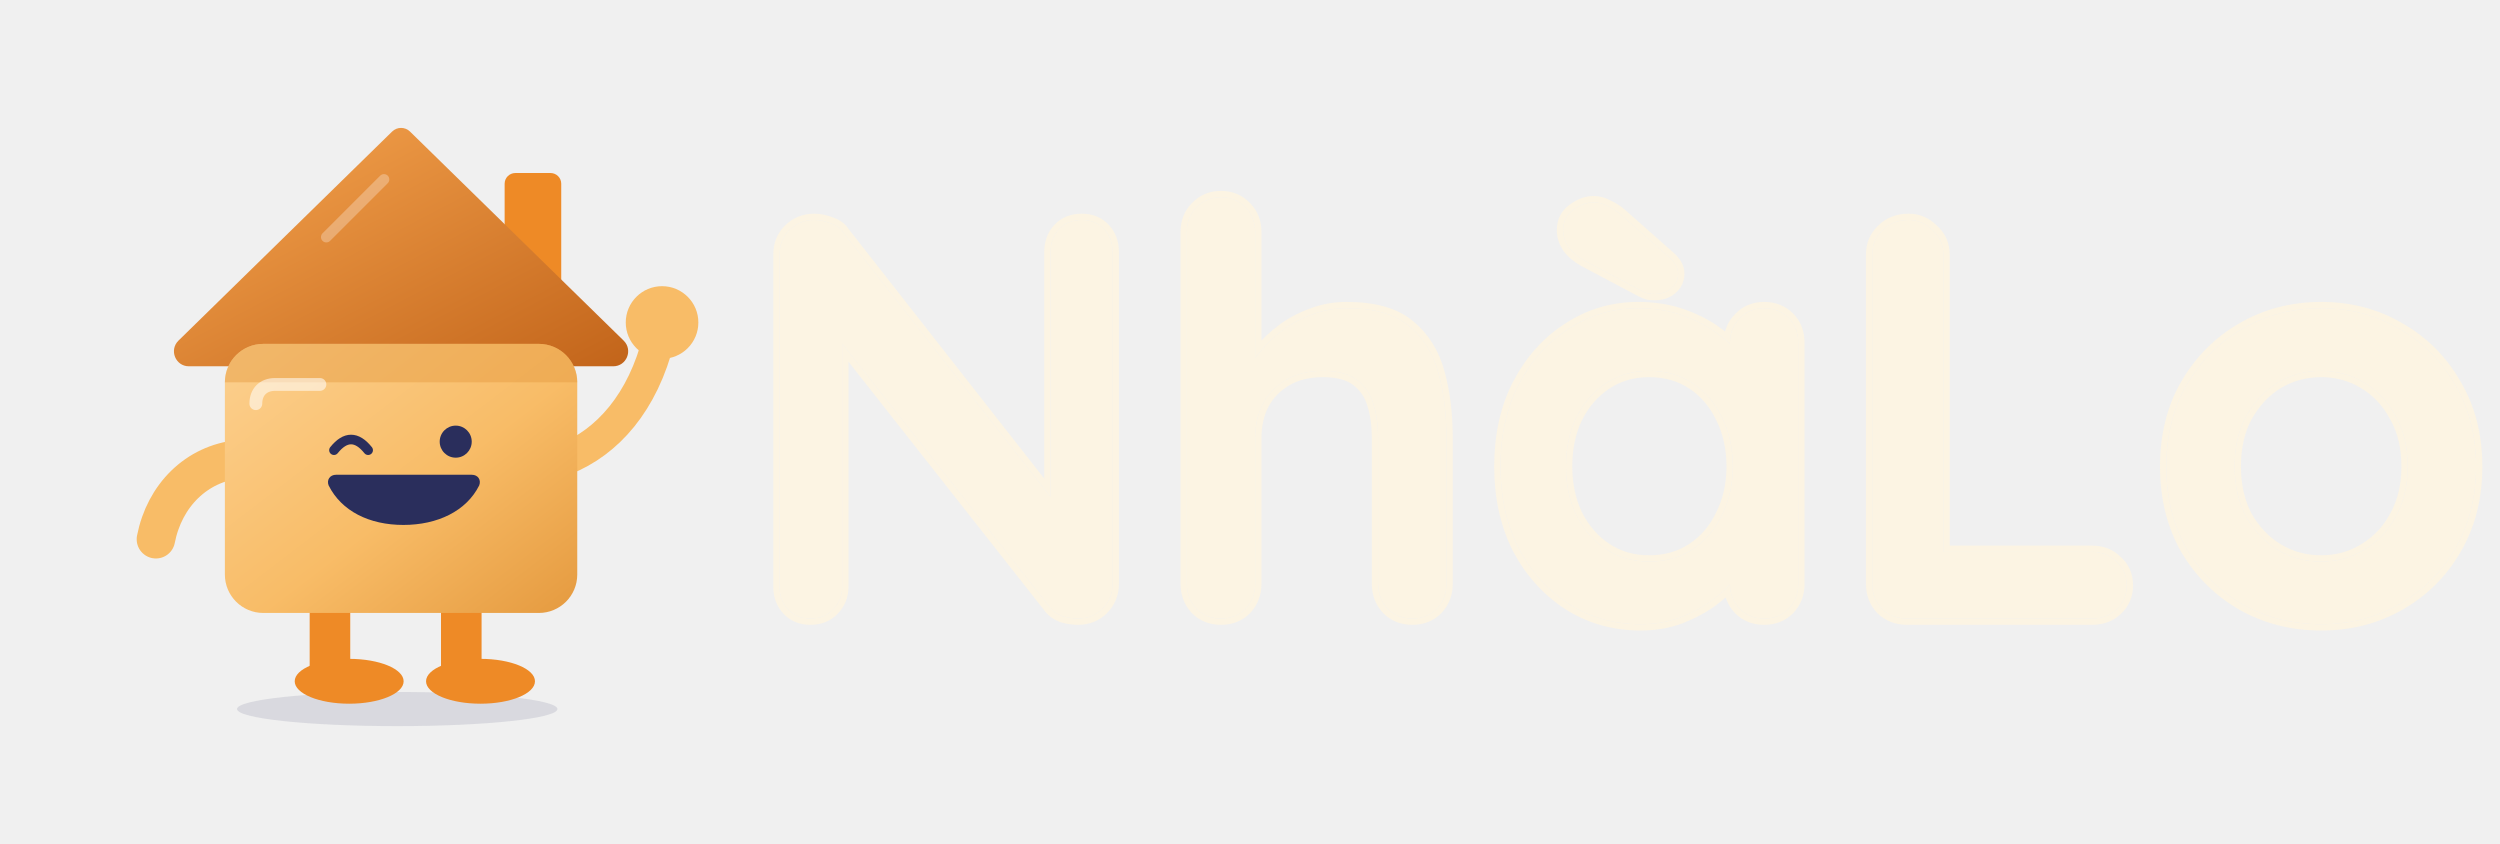
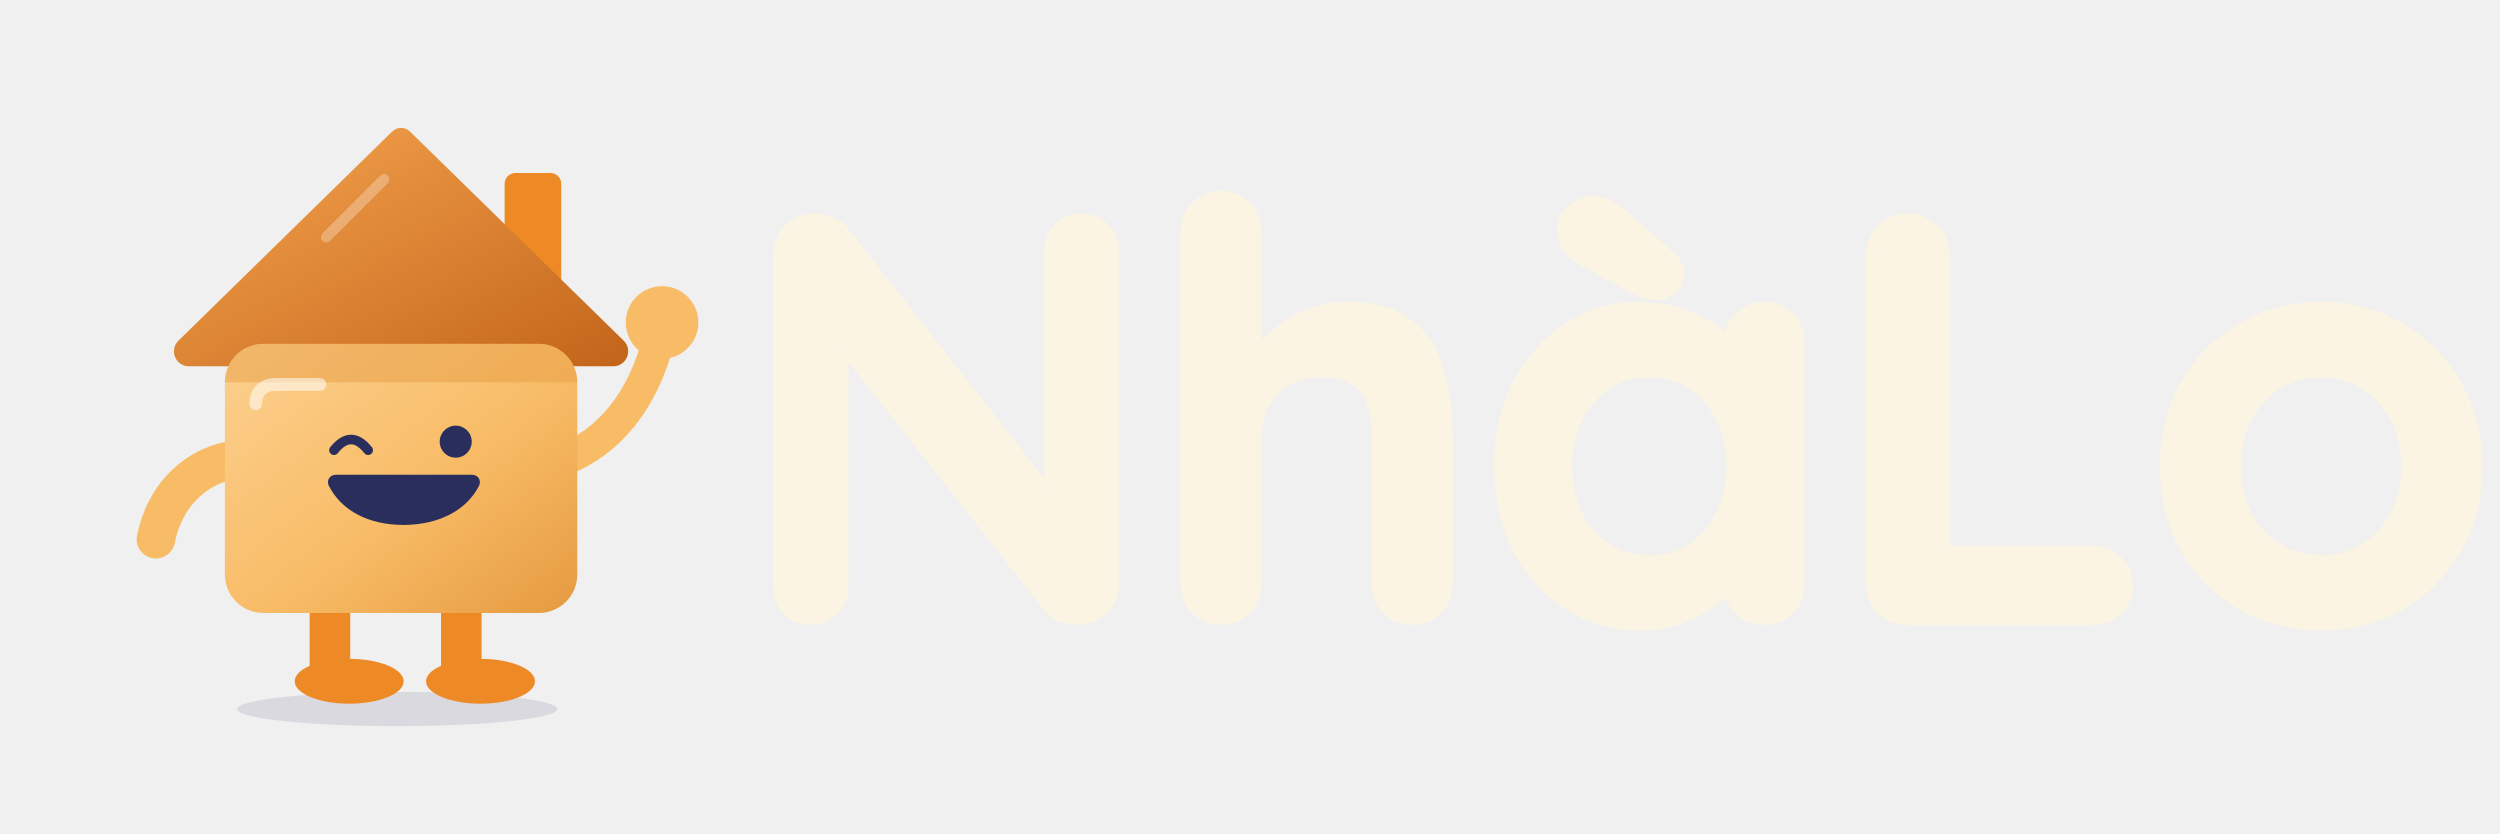
- <svg xmlns="http://www.w3.org/2000/svg" width="172" height="58" viewBox="0 0 172 58" fill="none">
-   <g id="Property 1=LOGO TEXT 2">
-     <path id="Vector" opacity="0.12" d="M27.329 49.958C33.415 49.958 38.349 49.431 38.349 48.782C38.349 48.133 33.415 47.607 27.329 47.607C21.243 47.607 16.309 48.133 16.309 48.782C16.309 49.431 21.243 49.958 27.329 49.958Z" fill="#2A2E5C" />
-     <path id="Vector_2" d="M22.701 39.452V46.137" stroke="#EE8A26" stroke-width="2.792" stroke-linecap="round" stroke-linejoin="round" />
-     <path id="Vector_3" d="M24.023 48.415C26.093 48.415 27.77 47.724 27.77 46.872C27.77 46.02 26.093 45.329 24.023 45.329C21.954 45.329 20.276 46.02 20.276 46.872C20.276 47.724 21.954 48.415 24.023 48.415Z" fill="#EE8A26" />
-     <path id="Vector_4" d="M31.737 39.452V46.137" stroke="#EE8A26" stroke-width="2.792" stroke-linecap="round" stroke-linejoin="round" />
-     <path id="Vector_5" d="M33.059 48.415C35.129 48.415 36.806 47.724 36.806 46.872C36.806 46.02 35.129 45.329 33.059 45.329C30.99 45.329 29.312 46.02 29.312 46.872C29.312 47.724 30.99 48.415 33.059 48.415Z" fill="#EE8A26" />
-     <path id="Vector_6" d="M16.456 31.591C13.518 31.885 11.314 34.089 10.726 37.101" stroke="#F8BC67" stroke-width="2.645" stroke-linecap="round" stroke-linejoin="round" />
-     <path id="Vector_7" d="M38.864 31.591C41.802 30.415 44.227 27.697 45.329 23.289" stroke="#F8BC67" stroke-width="2.204" stroke-linecap="round" stroke-linejoin="round" />
-     <path id="Vector_8" d="M45.55 24.685C46.929 24.685 48.047 23.567 48.047 22.187C48.047 20.808 46.929 19.689 45.55 19.689C44.17 19.689 43.052 20.808 43.052 22.187C43.052 23.567 44.17 24.685 45.55 24.685Z" fill="#F8BC67" />
-     <path id="Vector_9" d="M35.454 11.904H37.878C38.282 11.904 38.613 12.234 38.613 12.638V20.867H34.719V12.638C34.719 12.234 35.05 11.904 35.454 11.904Z" fill="#EE8A26" />
-     <path id="Vector_10" d="M26.976 9.053C27.321 8.715 27.865 8.715 28.21 9.053L42.911 23.438C43.565 24.085 43.109 25.201 42.191 25.201H12.995C12.077 25.201 11.621 24.085 12.275 23.438L26.976 9.053Z" fill="url(#paint0_linear_154_346)" />
-     <path id="Vector_11" d="M18.116 23.659H37.07C38.532 23.659 39.715 24.841 39.715 26.303V39.528C39.715 40.989 38.532 42.172 37.07 42.172H18.116C16.654 42.172 15.471 40.989 15.471 39.528V26.303C15.471 24.841 16.654 23.659 18.116 23.659Z" fill="url(#paint1_linear_154_346)" />
-     <path id="Vector_12" opacity="0.45" d="M15.471 26.303C15.471 24.841 16.654 23.659 18.116 23.659H37.07C38.532 23.659 39.715 24.841 39.715 26.303H15.471Z" fill="#E59A3F" />
-     <path id="Vector_13" opacity="0.55" d="M17.601 27.773C17.601 26.965 18.115 26.45 18.924 26.45H22.009" stroke="white" stroke-width="0.882" stroke-linecap="round" />
-     <path id="Vector_14" opacity="0.28" d="M26.417 12.345L22.45 16.312" stroke="white" stroke-width="0.735" stroke-linecap="round" />
-     <path id="Vector_15" d="M22.977 30.973C23.761 29.994 24.545 29.994 25.328 30.973" stroke="#2A2E5C" stroke-width="0.661" stroke-linecap="round" />
-     <path id="Vector_16" d="M31.353 31.488C31.962 31.488 32.455 30.994 32.455 30.386C32.455 29.777 31.962 29.283 31.353 29.283C30.744 29.283 30.251 29.777 30.251 30.386C30.251 30.994 30.744 31.488 31.353 31.488Z" fill="#2A2E5C" />
-     <path id="Vector_17" d="M23.125 32.663H32.455C32.896 32.663 33.116 33.03 32.969 33.398C32.087 35.161 30.104 36.116 27.753 36.116C25.402 36.116 23.492 35.161 22.61 33.398C22.463 33.03 22.684 32.663 23.125 32.663Z" fill="#2A2E5C" />
-     <path id="Vector_18" d="M74.433 15.135C75.06 15.135 75.569 15.344 75.961 15.762C76.353 16.18 76.549 16.702 76.549 17.328V40.165C76.549 40.844 76.314 41.419 75.844 41.889C75.4 42.332 74.838 42.554 74.159 42.554C73.82 42.554 73.467 42.502 73.102 42.398C72.762 42.267 72.501 42.097 72.318 41.889L56.924 22.342L57.943 21.716V40.361C57.943 40.987 57.734 41.51 57.316 41.928C56.924 42.345 56.402 42.554 55.749 42.554C55.122 42.554 54.613 42.345 54.221 41.928C53.83 41.51 53.634 40.987 53.634 40.361V17.524C53.634 16.845 53.856 16.284 54.3 15.84C54.77 15.37 55.344 15.135 56.023 15.135C56.389 15.135 56.767 15.213 57.159 15.37C57.551 15.501 57.838 15.71 58.021 15.997L72.945 35.034L72.279 35.504V17.328C72.279 16.702 72.475 16.18 72.867 15.762C73.258 15.344 73.781 15.135 74.433 15.135ZM92.661 21.206C94.542 21.206 95.965 21.611 96.931 22.421C97.923 23.23 98.602 24.314 98.968 25.672C99.334 27.004 99.516 28.492 99.516 30.137V40.165C99.516 40.844 99.294 41.419 98.85 41.889C98.406 42.332 97.845 42.554 97.166 42.554C96.487 42.554 95.926 42.332 95.482 41.889C95.038 41.419 94.816 40.844 94.816 40.165V30.137C94.816 29.276 94.711 28.505 94.502 27.826C94.293 27.121 93.915 26.56 93.367 26.142C92.818 25.724 92.035 25.515 91.016 25.515C90.024 25.515 89.175 25.724 88.47 26.142C87.765 26.56 87.23 27.121 86.864 27.826C86.525 28.505 86.355 29.276 86.355 30.137V40.165C86.355 40.844 86.133 41.419 85.689 41.889C85.245 42.332 84.684 42.554 84.005 42.554C83.326 42.554 82.764 42.332 82.32 41.889C81.876 41.419 81.654 40.844 81.654 40.165V15.958C81.654 15.279 81.876 14.717 82.32 14.273C82.764 13.803 83.326 13.568 84.005 13.568C84.684 13.568 85.245 13.803 85.689 14.273C86.133 14.717 86.355 15.279 86.355 15.958V25.672L85.767 25.554C86.002 25.11 86.329 24.64 86.747 24.144C87.165 23.622 87.674 23.139 88.274 22.695C88.875 22.251 89.541 21.898 90.272 21.637C91.003 21.35 91.8 21.206 92.661 21.206ZM121.371 21.206C122.05 21.206 122.611 21.428 123.055 21.872C123.5 22.316 123.721 22.891 123.721 23.596V40.165C123.721 40.844 123.5 41.419 123.055 41.889C122.611 42.332 122.05 42.554 121.371 42.554C120.692 42.554 120.13 42.332 119.687 41.889C119.243 41.419 119.02 40.844 119.02 40.165V38.246L119.882 38.598C119.882 38.938 119.7 39.355 119.334 39.852C118.968 40.322 118.472 40.792 117.846 41.262C117.219 41.732 116.475 42.137 115.613 42.476C114.777 42.789 113.864 42.946 112.871 42.946C111.07 42.946 109.437 42.489 107.975 41.575C106.512 40.635 105.35 39.355 104.489 37.736C103.653 36.091 103.235 34.211 103.235 32.096C103.235 29.954 103.653 28.074 104.489 26.455C105.35 24.81 106.499 23.531 107.936 22.617C109.371 21.677 110.965 21.206 112.715 21.206C113.838 21.206 114.868 21.376 115.809 21.716C116.749 22.055 117.558 22.486 118.237 23.008C118.942 23.531 119.478 24.066 119.843 24.614C120.235 25.137 120.43 25.581 120.43 25.946L119.02 26.455V23.596C119.02 22.917 119.243 22.355 119.687 21.912C120.13 21.441 120.692 21.206 121.371 21.206ZM113.458 38.637C114.607 38.637 115.613 38.35 116.475 37.776C117.336 37.201 118.003 36.418 118.472 35.425C118.968 34.433 119.217 33.323 119.217 32.096C119.217 30.842 118.968 29.719 118.472 28.727C118.003 27.735 117.336 26.951 116.475 26.377C115.613 25.802 114.607 25.515 113.458 25.515C112.336 25.515 111.344 25.802 110.481 26.377C109.62 26.951 108.941 27.735 108.445 28.727C107.975 29.719 107.74 30.842 107.74 32.096C107.74 33.323 107.975 34.433 108.445 35.425C108.941 36.418 109.62 37.201 110.481 37.776C111.344 38.35 112.336 38.637 113.458 38.637ZM113.811 20.227C113.681 20.227 113.536 20.214 113.38 20.188C113.223 20.136 113.067 20.07 112.91 19.992L108.993 17.916C108.523 17.655 108.157 17.342 107.896 16.976C107.661 16.61 107.544 16.232 107.544 15.84C107.544 15.239 107.779 14.769 108.249 14.43C108.719 14.09 109.176 13.921 109.62 13.921C109.986 13.921 110.325 14.012 110.638 14.195C110.978 14.352 111.278 14.547 111.539 14.782L114.907 17.759C115.274 18.099 115.456 18.451 115.456 18.817C115.456 19.235 115.3 19.574 114.987 19.835C114.699 20.096 114.307 20.227 113.811 20.227ZM143.931 37.971C144.609 37.971 145.171 38.193 145.615 38.637C146.085 39.055 146.32 39.603 146.32 40.282C146.32 40.935 146.085 41.484 145.615 41.928C145.171 42.345 144.609 42.554 143.931 42.554H131.2C130.521 42.554 129.946 42.332 129.477 41.889C129.033 41.419 128.81 40.844 128.81 40.165V17.524C128.81 16.845 129.046 16.284 129.516 15.84C129.985 15.37 130.587 15.135 131.317 15.135C131.945 15.135 132.493 15.37 132.963 15.84C133.459 16.284 133.707 16.845 133.707 17.524V38.637L132.845 37.971H143.931ZM170.352 32.096C170.352 34.237 169.869 36.13 168.903 37.776C167.963 39.395 166.683 40.661 165.064 41.575C163.471 42.489 161.682 42.946 159.698 42.946C157.713 42.946 155.911 42.489 154.292 41.575C152.699 40.661 151.42 39.395 150.453 37.776C149.513 36.13 149.043 34.237 149.043 32.096C149.043 29.954 149.513 28.074 150.453 26.455C151.42 24.81 152.699 23.531 154.292 22.617C155.911 21.677 157.713 21.206 159.698 21.206C161.682 21.206 163.471 21.677 165.064 22.617C166.683 23.531 167.963 24.81 168.903 26.455C169.869 28.074 170.352 29.954 170.352 32.096ZM165.651 32.096C165.651 30.764 165.377 29.615 164.829 28.649C164.306 27.657 163.589 26.886 162.675 26.338C161.786 25.789 160.795 25.515 159.698 25.515C158.601 25.515 157.595 25.789 156.682 26.338C155.794 26.886 155.075 27.657 154.527 28.649C154.005 29.615 153.743 30.764 153.743 32.096C153.743 33.401 154.005 34.55 154.527 35.543C155.075 36.509 155.794 37.266 156.682 37.815C157.595 38.363 158.601 38.637 159.698 38.637C160.795 38.637 161.786 38.363 162.675 37.815C163.589 37.266 164.306 36.509 164.829 35.543C165.377 34.55 165.651 33.401 165.651 32.096Z" fill="#FCF4E3" />
-     <g id="Mask group">
-       <mask id="mask0_154_346" style="mask-type:luminance" maskUnits="userSpaceOnUse" x="53" y="13" width="118" height="31">
-         <g id="Group">
-           <path id="Vector_19" d="M170.89 13.075H53.188V43.421H170.89V13.075Z" fill="white" />
-           <path id="Vector_20" d="M74.433 15.135C75.06 15.135 75.569 15.344 75.961 15.761C76.352 16.179 76.548 16.702 76.548 17.328V40.165C76.548 40.844 76.313 41.418 75.843 41.888C75.399 42.332 74.838 42.554 74.159 42.554C73.819 42.554 73.467 42.502 73.101 42.397C72.762 42.267 72.501 42.097 72.318 41.888L56.924 22.342L57.942 21.715V40.361C57.942 40.987 57.733 41.51 57.315 41.927C56.924 42.345 56.401 42.554 55.749 42.554C55.122 42.554 54.612 42.345 54.221 41.927C53.829 41.51 53.633 40.987 53.633 40.361V17.524C53.633 16.845 53.855 16.284 54.299 15.84C54.769 15.37 55.344 15.135 56.023 15.135C56.388 15.135 56.767 15.213 57.159 15.37C57.55 15.5 57.838 15.709 58.02 15.996L72.944 35.033L72.278 35.504V17.328C72.278 16.702 72.474 16.179 72.866 15.761C73.258 15.344 73.78 15.135 74.433 15.135ZM92.661 21.206C94.541 21.206 95.964 21.611 96.931 22.42C97.923 23.23 98.602 24.314 98.967 25.672C99.333 27.003 99.516 28.492 99.516 30.137V40.165C99.516 40.844 99.294 41.418 98.85 41.888C98.406 42.332 97.845 42.554 97.166 42.554C96.487 42.554 95.925 42.332 95.481 41.888C95.037 41.418 94.815 40.844 94.815 40.165V30.137C94.815 29.275 94.711 28.505 94.502 27.826C94.293 27.121 93.915 26.559 93.366 26.142C92.818 25.724 92.034 25.515 91.016 25.515C90.023 25.515 89.175 25.724 88.47 26.142C87.765 26.559 87.229 27.121 86.864 27.826C86.524 28.505 86.355 29.275 86.355 30.137V40.165C86.355 40.844 86.132 41.418 85.689 41.888C85.245 42.332 84.683 42.554 84.004 42.554C83.325 42.554 82.764 42.332 82.32 41.888C81.876 41.418 81.654 40.844 81.654 40.165V15.957C81.654 15.278 81.876 14.717 82.32 14.273C82.764 13.803 83.325 13.568 84.004 13.568C84.683 13.568 85.245 13.803 85.689 14.273C86.132 14.717 86.355 15.278 86.355 15.957V25.672L85.767 25.554C86.002 25.11 86.328 24.64 86.746 24.144C87.164 23.622 87.673 23.139 88.274 22.695C88.874 22.251 89.54 21.898 90.272 21.637C91.003 21.35 91.799 21.206 92.661 21.206ZM121.371 21.206C122.049 21.206 122.611 21.428 123.055 21.872C123.499 22.316 123.72 22.89 123.72 23.596V40.165C123.72 40.844 123.499 41.418 123.055 41.888C122.611 42.332 122.049 42.554 121.371 42.554C120.691 42.554 120.13 42.332 119.686 41.888C119.242 41.418 119.02 40.844 119.02 40.165V38.245L119.882 38.598C119.882 38.937 119.7 39.355 119.333 39.851C118.968 40.321 118.472 40.791 117.845 41.261C117.219 41.731 116.474 42.136 115.612 42.476C114.777 42.789 113.863 42.946 112.87 42.946C111.069 42.946 109.437 42.489 107.974 41.575C106.512 40.635 105.35 39.355 104.488 37.736C103.652 36.091 103.235 34.211 103.235 32.096C103.235 29.954 103.652 28.074 104.488 26.455C105.35 24.81 106.499 23.53 107.935 22.616C109.371 21.676 110.964 21.206 112.714 21.206C113.837 21.206 114.868 21.376 115.809 21.715C116.748 22.055 117.558 22.486 118.236 23.008C118.942 23.53 119.477 24.066 119.843 24.614C120.235 25.136 120.43 25.58 120.43 25.946L119.02 26.455V23.596C119.02 22.917 119.242 22.355 119.686 21.911C120.13 21.441 120.691 21.206 121.371 21.206ZM113.458 38.637C114.607 38.637 115.612 38.35 116.474 37.775C117.336 37.201 118.002 36.417 118.472 35.425C118.968 34.433 119.216 33.323 119.216 32.096C119.216 30.842 118.968 29.719 118.472 28.727C118.002 27.735 117.336 26.951 116.474 26.377C115.612 25.802 114.607 25.515 113.458 25.515C112.335 25.515 111.343 25.802 110.481 26.377C109.619 26.951 108.941 27.735 108.444 28.727C107.974 29.719 107.739 30.842 107.739 32.096C107.739 33.323 107.974 34.433 108.444 35.425C108.941 36.417 109.619 37.201 110.481 37.775C111.343 38.35 112.335 38.637 113.458 38.637ZM113.81 20.227C113.68 20.227 113.536 20.214 113.38 20.188C113.223 20.136 113.067 20.07 112.909 19.992L108.993 17.916C108.522 17.655 108.157 17.341 107.896 16.976C107.661 16.61 107.543 16.232 107.543 15.84C107.543 15.239 107.778 14.769 108.248 14.43C108.718 14.09 109.176 13.92 109.619 13.92C109.985 13.92 110.325 14.012 110.638 14.195C110.977 14.351 111.277 14.547 111.538 14.782L114.907 17.759C115.273 18.099 115.455 18.451 115.455 18.817C115.455 19.235 115.299 19.574 114.986 19.835C114.699 20.096 114.306 20.227 113.81 20.227ZM143.93 37.971C144.609 37.971 145.17 38.193 145.614 38.637C146.085 39.055 146.32 39.603 146.32 40.282C146.32 40.935 146.085 41.483 145.614 41.927C145.17 42.345 144.609 42.554 143.93 42.554H131.2C130.52 42.554 129.946 42.332 129.477 41.888C129.032 41.418 128.81 40.844 128.81 40.165V17.524C128.81 16.845 129.045 16.284 129.516 15.84C129.985 15.37 130.586 15.135 131.317 15.135C131.944 15.135 132.493 15.37 132.962 15.84C133.458 16.284 133.707 16.845 133.707 17.524V38.637L132.845 37.971H143.93ZM170.351 32.096C170.351 34.237 169.869 36.13 168.902 37.775C167.962 39.394 166.682 40.661 165.063 41.575C163.47 42.489 161.682 42.946 159.697 42.946C157.713 42.946 155.911 42.489 154.291 41.575C152.698 40.661 151.419 39.394 150.452 37.775C149.513 36.13 149.042 34.237 149.042 32.096C149.042 29.954 149.513 28.074 150.452 26.455C151.419 24.81 152.698 23.53 154.291 22.616C155.911 21.676 157.713 21.206 159.697 21.206C161.682 21.206 163.47 21.676 165.063 22.616C166.682 23.53 167.962 24.81 168.902 26.455C169.869 28.074 170.351 29.954 170.351 32.096ZM165.651 32.096C165.651 30.764 165.377 29.615 164.828 28.649C164.306 27.656 163.588 26.886 162.675 26.337C161.786 25.789 160.794 25.515 159.697 25.515C158.601 25.515 157.595 25.789 156.681 26.337C155.794 26.886 155.075 27.656 154.527 28.649C154.004 29.615 153.743 30.764 153.743 32.096C153.743 33.401 154.004 34.55 154.527 35.543C155.075 36.509 155.794 37.266 156.681 37.814C157.595 38.363 158.601 38.637 159.697 38.637C160.794 38.637 161.786 38.363 162.675 37.814C163.588 37.266 164.306 36.509 164.828 35.543C165.377 34.55 165.651 33.401 165.651 32.096Z" fill="black" />
-         </g>
-       </mask>
-       <g mask="url(#mask0_154_346)">
-         <path id="Vector_21" d="M74.433 15.135C75.06 15.135 75.569 15.344 75.961 15.761C76.352 16.179 76.548 16.702 76.548 17.328V40.165C76.548 40.844 76.313 41.418 75.843 41.888C75.399 42.332 74.838 42.554 74.159 42.554C73.819 42.554 73.467 42.502 73.101 42.397C72.762 42.267 72.5 42.097 72.318 41.888L56.924 22.342L57.942 21.715V40.361C57.942 40.987 57.733 41.51 57.315 41.927C56.924 42.345 56.401 42.554 55.749 42.554C55.122 42.554 54.612 42.345 54.221 41.927C53.829 41.51 53.633 40.987 53.633 40.361V17.524C53.633 16.845 53.855 16.284 54.299 15.84C54.769 15.37 55.344 15.135 56.023 15.135C56.388 15.135 56.767 15.213 57.159 15.37C57.55 15.5 57.838 15.709 58.02 15.996L72.944 35.033L72.278 35.504V17.328C72.278 16.702 72.474 16.179 72.866 15.761C73.258 15.344 73.78 15.135 74.433 15.135ZM92.661 21.206C94.541 21.206 95.964 21.611 96.931 22.42C97.923 23.23 98.602 24.314 98.967 25.672C99.333 27.003 99.516 28.492 99.516 30.137V40.165C99.516 40.844 99.294 41.418 98.85 41.888C98.406 42.332 97.845 42.554 97.166 42.554C96.487 42.554 95.925 42.332 95.481 41.888C95.037 41.418 94.815 40.844 94.815 40.165V30.137C94.815 29.275 94.711 28.505 94.502 27.826C94.293 27.121 93.915 26.559 93.366 26.142C92.818 25.724 92.034 25.515 91.016 25.515C90.023 25.515 89.175 25.724 88.47 26.142C87.765 26.559 87.229 27.121 86.864 27.826C86.524 28.505 86.355 29.275 86.355 30.137V40.165C86.355 40.844 86.132 41.418 85.689 41.888C85.245 42.332 84.683 42.554 84.004 42.554C83.325 42.554 82.764 42.332 82.32 41.888C81.876 41.418 81.654 40.844 81.654 40.165V15.957C81.654 15.278 81.876 14.717 82.32 14.273C82.764 13.803 83.325 13.568 84.004 13.568C84.683 13.568 85.245 13.803 85.689 14.273C86.132 14.717 86.355 15.278 86.355 15.957V25.672L85.767 25.554C86.002 25.11 86.328 24.64 86.746 24.144C87.164 23.622 87.673 23.139 88.274 22.695C88.874 22.251 89.54 21.898 90.272 21.637C91.003 21.35 91.799 21.206 92.661 21.206ZM121.371 21.206C122.049 21.206 122.611 21.428 123.055 21.872C123.499 22.316 123.72 22.89 123.72 23.596V40.165C123.72 40.844 123.499 41.418 123.055 41.888C122.611 42.332 122.049 42.554 121.371 42.554C120.691 42.554 120.13 42.332 119.686 41.888C119.242 41.418 119.02 40.844 119.02 40.165V38.245L119.882 38.598C119.882 38.937 119.7 39.355 119.333 39.851C118.968 40.321 118.472 40.791 117.845 41.261C117.219 41.731 116.474 42.136 115.612 42.476C114.777 42.789 113.863 42.946 112.87 42.946C111.069 42.946 109.437 42.489 107.974 41.575C106.512 40.635 105.35 39.355 104.488 37.736C103.652 36.091 103.235 34.211 103.235 32.096C103.235 29.954 103.652 28.074 104.488 26.455C105.35 24.81 106.499 23.53 107.935 22.616C109.371 21.676 110.964 21.206 112.714 21.206C113.837 21.206 114.868 21.376 115.809 21.715C116.748 22.055 117.558 22.486 118.236 23.008C118.942 23.53 119.477 24.066 119.843 24.614C120.235 25.136 120.43 25.58 120.43 25.946L119.02 26.455V23.596C119.02 22.917 119.242 22.355 119.686 21.911C120.13 21.441 120.691 21.206 121.371 21.206ZM113.458 38.637C114.607 38.637 115.612 38.35 116.474 37.775C117.336 37.201 118.002 36.417 118.472 35.425C118.968 34.433 119.216 33.323 119.216 32.096C119.216 30.842 118.968 29.719 118.472 28.727C118.002 27.735 117.336 26.951 116.474 26.377C115.612 25.802 114.607 25.515 113.458 25.515C112.335 25.515 111.343 25.802 110.481 26.377C109.619 26.951 108.941 27.735 108.444 28.727C107.974 29.719 107.739 30.842 107.739 32.096C107.739 33.323 107.974 34.433 108.444 35.425C108.941 36.417 109.619 37.201 110.481 37.775C111.343 38.35 112.335 38.637 113.458 38.637ZM113.81 20.227C113.68 20.227 113.536 20.214 113.38 20.188C113.223 20.136 113.067 20.07 112.909 19.992L108.993 17.916C108.522 17.655 108.157 17.341 107.896 16.976C107.661 16.61 107.543 16.232 107.543 15.84C107.543 15.239 107.778 14.769 108.248 14.43C108.718 14.09 109.176 13.92 109.619 13.92C109.985 13.92 110.325 14.012 110.638 14.195C110.977 14.351 111.277 14.547 111.538 14.782L114.907 17.759C115.273 18.099 115.455 18.451 115.455 18.817C115.455 19.235 115.299 19.574 114.986 19.835C114.699 20.096 114.306 20.227 113.81 20.227ZM143.93 37.971C144.609 37.971 145.17 38.193 145.614 38.637C146.085 39.055 146.32 39.603 146.32 40.282C146.32 40.935 146.085 41.483 145.614 41.927C145.17 42.345 144.609 42.554 143.93 42.554H131.2C130.52 42.554 129.946 42.332 129.477 41.888C129.032 41.418 128.81 40.844 128.81 40.165V17.524C128.81 16.845 129.045 16.284 129.516 15.84C129.985 15.37 130.586 15.135 131.317 15.135C131.944 15.135 132.493 15.37 132.962 15.84C133.458 16.284 133.707 16.845 133.707 17.524V38.637L132.845 37.971H143.93ZM170.351 32.096C170.351 34.237 169.869 36.13 168.902 37.775C167.962 39.394 166.682 40.661 165.063 41.575C163.47 42.489 161.682 42.946 159.697 42.946C157.713 42.946 155.911 42.489 154.291 41.575C152.698 40.661 151.419 39.394 150.452 37.775C149.513 36.13 149.042 34.237 149.042 32.096C149.042 29.954 149.513 28.074 150.452 26.455C151.419 24.81 152.698 23.53 154.291 22.616C155.911 21.676 157.713 21.206 159.697 21.206C161.682 21.206 163.47 21.676 165.063 22.616C166.682 23.53 167.962 24.81 168.902 26.455C169.869 28.074 170.351 29.954 170.351 32.096ZM165.651 32.096C165.651 30.764 165.377 29.615 164.828 28.649C164.306 27.656 163.588 26.886 162.675 26.337C161.786 25.789 160.794 25.515 159.697 25.515C158.601 25.515 157.595 25.789 156.681 26.337C155.794 26.886 155.075 27.656 154.527 28.649C154.004 29.615 153.743 30.764 153.743 32.096C153.743 33.401 154.004 34.55 154.527 35.543C155.075 36.509 155.794 37.266 156.681 37.815C157.595 38.363 158.601 38.637 159.697 38.637C160.794 38.637 161.786 38.363 162.675 37.815C163.588 37.266 164.306 36.509 164.828 35.543C165.377 34.55 165.651 33.401 165.651 32.096Z" stroke="#FCF4E3" stroke-width="0.867" />
-       </g>
-     </g>
-   </g>
+ <svg xmlns="http://www.w3.org/2000/svg" xmlns:xlink="http://www.w3.org/1999/xlink" width="1587" height="529" viewBox="0 0 1587 529" fill="none">
+   <path opacity="0.12" d="M252.163 460.945C308.319 460.945 353.842 456.09 353.842 450.1C353.842 444.11 308.319 439.254 252.163 439.254C196.007 439.254 150.484 444.11 150.484 450.1C150.484 456.09 196.007 460.945 252.163 460.945Z" fill="#2A2E5C" />
+   <path d="M209.459 364.011V425.697" stroke-width="25.759" stroke-linecap="round" stroke-linejoin="round" stroke="#EE8A26" />
+   <path d="M221.66 446.71C240.753 446.71 256.231 440.337 256.231 432.475C256.231 424.613 240.753 418.24 221.66 418.24C202.568 418.24 187.09 424.613 187.09 432.475C187.09 440.337 202.568 446.71 221.66 446.71Z" fill="#EE8A26" />
+   <path d="M292.834 364.011V425.697" stroke-width="25.759" stroke-linecap="round" stroke-linejoin="round" stroke="#EE8A26" />
+   <path d="M305.036 446.71C324.129 446.71 339.607 440.337 339.607 432.475C339.607 424.613 324.129 418.24 305.036 418.24C285.943 418.24 270.465 424.613 270.465 432.475C270.465 440.337 285.943 446.71 305.036 446.71Z" fill="#EE8A26" />
+   <path d="M151.838 291.48C124.723 294.191 104.387 314.527 98.965 342.32" stroke-width="24.403" stroke-linecap="round" stroke-linejoin="round" stroke="#F8BC67" />
+   <path d="M358.586 291.48C385.7 280.634 408.07 255.553 418.238 214.882" stroke-width="20.336" stroke-linecap="round" stroke-linejoin="round" stroke="#F8BC67" />
+   <path d="M420.273 227.761C433.002 227.761 443.321 217.442 443.321 204.714C443.321 191.985 433.002 181.667 420.273 181.667C407.545 181.667 397.226 191.985 397.226 204.714C397.226 217.442 407.545 227.761 420.273 227.761Z" fill="#F8BC67" />
+   <path d="M327.126 109.833H349.496C353.224 109.833 356.274 112.884 356.274 116.612V192.532H320.348V116.612C320.348 112.884 323.398 109.833 327.126 109.833Z" fill="#EE8A26" />
+   <path d="M248.901 83.532C252.087 80.414 257.103 80.414 260.289 83.532L395.929 216.258C401.962 222.223 397.76 232.526 389.286 232.526H119.904C111.431 232.526 107.228 222.223 113.261 216.258L248.901 83.532Z" fill="url(#paint0_linear_1243_4349)" />
+   <path d="M167.151 218.292H342.039C355.529 218.292 366.442 229.205 366.442 242.694V364.709C366.442 378.199 355.529 389.112 342.039 389.112H167.151C153.662 389.112 142.748 378.199 142.748 364.709V242.694C142.748 229.205 153.662 218.292 167.151 218.292Z" fill="url(#paint1_linear_1243_4349)" />
+   <path opacity="0.45" d="M142.748 242.694C142.748 229.205 153.662 218.292 167.151 218.292H342.039C355.529 218.292 366.442 229.205 366.442 242.694H142.748Z" fill="#E59A3F" />
+   <path opacity="0.55" d="M162.406 256.252C162.406 248.795 167.151 244.05 174.608 244.05H203.078" stroke-width="8.134" stroke-linecap="round" stroke="white" />
+   <path opacity="0.28" d="M243.75 113.901L207.145 150.505" stroke-width="6.779" stroke-linecap="round" stroke="white" />
+   <path d="M212.012 285.782C219.243 276.744 226.473 276.744 233.704 285.782" stroke-width="6.101" stroke-linecap="round" stroke="#2A2E5C" />
+   <path d="M289.289 290.527C294.904 290.527 299.457 285.975 299.457 280.359C299.457 274.744 294.904 270.191 289.289 270.191C283.673 270.191 279.121 274.744 279.121 280.359C279.121 285.975 283.673 290.527 289.289 290.527Z" fill="#2A2E5C" />
+   <path d="M213.368 301.373H299.457C303.524 301.373 305.557 304.762 304.202 308.152C296.067 324.42 277.765 333.232 256.073 333.232C234.382 333.232 216.758 324.42 208.623 308.152C207.268 304.762 209.301 301.373 213.368 301.373Z" fill="#2A2E5C" />
+   <use xlink:href="#stroke0_1243_4349" fill="#FCF4E3" />
+   <mask id="stroke1_1243_4349" maskUnits="userSpaceOnUse" x="490.759" y="120.637" width="1086" height="280" fill="black">
+     <rect fill="white" x="490.759" y="120.637" width="1086" height="280" />
+     <use xlink:href="#stroke0_1243_4349" />
+   </mask>
+   <path d="M686.778 139.645C692.56 139.645 697.259 141.573 700.873 145.428C704.487 149.283 706.294 154.102 706.294 159.884V370.59C706.294 376.855 704.126 382.156 699.789 386.493C695.693 390.589 690.512 392.637 684.248 392.637C681.115 392.637 677.863 392.155 674.489 391.191C671.357 389.986 668.948 388.42 667.261 386.493L525.224 206.146L534.621 200.363V372.397C534.621 378.18 532.694 382.999 528.838 386.854C525.224 390.709 520.405 392.637 514.382 392.637C508.599 392.637 503.901 390.709 500.287 386.854C496.672 382.999 494.865 378.18 494.865 372.397V161.691C494.865 155.427 496.913 150.247 501.009 146.15C505.346 141.813 510.647 139.645 516.912 139.645C520.285 139.645 523.779 140.368 527.393 141.813C531.007 143.018 533.657 144.946 535.344 147.596L673.044 323.245L666.9 327.582V159.884C666.9 154.102 668.707 149.283 672.321 145.428C675.935 141.573 680.754 139.645 686.778 139.645ZM854.963 195.665C872.311 195.665 885.443 199.399 894.358 206.868C903.514 214.338 909.778 224.337 913.152 236.866C916.525 249.154 918.211 262.888 918.211 278.068V370.59C918.211 376.855 916.163 382.156 912.067 386.493C907.971 390.589 902.791 392.637 896.526 392.637C890.262 392.637 885.082 390.589 880.985 386.493C876.889 382.156 874.841 376.855 874.841 370.59V278.068C874.841 270.116 873.878 263.009 871.95 256.744C870.023 250.238 866.529 245.058 861.469 241.203C856.409 237.348 849.181 235.42 839.784 235.42C830.628 235.42 822.797 237.348 816.292 241.203C809.786 245.058 804.847 250.238 801.474 256.744C798.342 263.009 796.775 270.116 796.775 278.068V370.59C796.775 376.855 794.727 382.156 790.631 386.493C786.535 390.589 781.355 392.637 775.09 392.637C768.826 392.637 763.646 390.589 759.549 386.493C755.453 382.156 753.405 376.855 753.405 370.59V147.235C753.405 140.97 755.453 135.79 759.549 131.694C763.646 127.357 768.826 125.188 775.09 125.188C781.355 125.188 786.535 127.357 790.631 131.694C794.727 135.79 796.775 140.97 796.775 147.235V236.866L791.354 235.782C793.523 231.686 796.534 227.349 800.39 222.771C804.245 217.952 808.943 213.494 814.485 209.398C820.027 205.302 826.171 202.05 832.917 199.64C839.664 196.99 847.012 195.665 854.963 195.665ZM1119.86 195.665C1126.12 195.665 1131.3 197.713 1135.4 201.809C1139.5 205.905 1141.54 211.205 1141.54 217.711V370.59C1141.54 376.855 1139.5 382.156 1135.4 386.493C1131.3 390.589 1126.12 392.637 1119.86 392.637C1113.59 392.637 1108.41 390.589 1104.32 386.493C1100.22 382.156 1098.17 376.855 1098.17 370.59V352.881L1106.13 356.134C1106.13 359.266 1104.44 363.121 1101.07 367.699C1097.69 372.036 1093.11 376.373 1087.33 380.71C1081.55 385.047 1074.68 388.782 1066.73 391.914C1059.02 394.805 1050.59 396.251 1041.43 396.251C1024.81 396.251 1009.75 392.034 996.255 383.601C982.762 374.927 972.04 363.121 964.089 348.182C956.379 333.003 952.523 315.655 952.523 296.138C952.523 276.381 956.379 259.033 964.089 244.094C972.04 228.915 982.641 217.109 995.893 208.676C1009.15 200.002 1023.84 195.665 1039.99 195.665C1050.35 195.665 1059.86 197.231 1068.54 200.363C1077.21 203.495 1084.68 207.471 1090.95 212.29C1097.45 217.109 1102.39 222.048 1105.76 227.108C1109.38 231.927 1111.19 236.023 1111.19 239.396L1098.17 244.094V217.711C1098.17 211.446 1100.22 206.266 1104.32 202.17C1108.41 197.833 1113.59 195.665 1119.86 195.665ZM1046.85 356.495C1057.45 356.495 1066.73 353.845 1074.68 348.544C1082.63 343.243 1088.78 336.015 1093.11 326.859C1097.69 317.703 1099.98 307.463 1099.98 296.138C1099.98 284.573 1097.69 274.212 1093.11 265.057C1088.78 255.901 1082.63 248.672 1074.68 243.372C1066.73 238.071 1057.45 235.42 1046.85 235.42C1036.49 235.42 1027.34 238.071 1019.39 243.372C1011.43 248.672 1005.17 255.901 1000.59 265.057C996.255 274.212 994.086 284.573 994.086 296.138C994.086 307.463 996.255 317.703 1000.59 326.859C1005.17 336.015 1011.43 343.243 1019.39 348.544C1027.34 353.845 1036.49 356.495 1046.85 356.495ZM1050.11 186.629C1048.9 186.629 1047.58 186.509 1046.13 186.268C1044.68 185.786 1043.24 185.183 1041.79 184.461L1005.65 165.306C1001.31 162.896 997.941 160.005 995.532 156.632C993.364 153.258 992.279 149.765 992.279 146.15C992.279 140.609 994.448 136.272 998.785 133.139C1003.12 130.007 1007.34 128.441 1011.43 128.441C1014.81 128.441 1017.94 129.284 1020.83 130.971C1023.96 132.417 1026.73 134.224 1029.14 136.392L1060.23 163.86C1063.6 166.992 1065.29 170.245 1065.29 173.618C1065.29 177.473 1063.84 180.606 1060.95 183.015C1058.3 185.424 1054.68 186.629 1050.11 186.629ZM1328.01 350.351C1334.27 350.351 1339.45 352.399 1343.55 356.495C1347.89 360.35 1350.06 365.41 1350.06 371.675C1350.06 377.698 1347.89 382.758 1343.55 386.854C1339.45 390.709 1334.27 392.637 1328.01 392.637H1210.55C1204.29 392.637 1198.98 390.589 1194.65 386.493C1190.55 382.156 1188.5 376.855 1188.5 370.59V161.691C1188.5 155.427 1190.67 150.247 1195.01 146.15C1199.35 141.813 1204.89 139.645 1211.63 139.645C1217.42 139.645 1222.48 141.813 1226.81 146.15C1231.39 150.247 1233.68 155.427 1233.68 161.691V356.495L1225.73 350.351H1328.01ZM1571.79 296.138C1571.79 315.896 1567.34 333.364 1558.42 348.544C1549.75 363.482 1537.94 375.168 1523 383.601C1508.31 392.034 1491.8 396.251 1473.49 396.251C1455.18 396.251 1438.55 392.034 1423.61 383.601C1408.92 375.168 1397.11 363.482 1388.19 348.544C1379.52 333.364 1375.18 315.896 1375.18 296.138C1375.18 276.381 1379.52 259.033 1388.19 244.094C1397.11 228.915 1408.92 217.109 1423.61 208.676C1438.55 200.002 1455.18 195.665 1473.49 195.665C1491.8 195.665 1508.31 200.002 1523 208.676C1537.94 217.109 1549.75 228.915 1558.42 244.094C1567.34 259.033 1571.79 276.381 1571.79 296.138ZM1528.42 296.138C1528.42 283.85 1525.89 273.249 1520.83 264.334C1516.02 255.178 1509.39 248.07 1500.96 243.01C1492.76 237.95 1483.61 235.42 1473.49 235.42C1463.37 235.42 1454.09 237.95 1445.66 243.01C1437.47 248.07 1430.84 255.178 1425.78 264.334C1420.96 273.249 1418.55 283.85 1418.55 296.138C1418.55 308.186 1420.96 318.787 1425.78 327.943C1430.84 336.858 1437.47 343.845 1445.66 348.905C1454.09 353.965 1463.37 356.495 1473.49 356.495C1483.61 356.495 1492.76 353.965 1500.96 348.905C1509.39 343.845 1516.02 336.858 1520.83 327.943C1525.89 318.787 1528.42 308.186 1528.42 296.138Z" stroke-width="8" stroke="#FCF4E3" mask="url(#stroke1_1243_4349)" />
  <defs>
-     <linearGradient id="paint0_linear_154_346" x1="11.967" y1="8.8" x2="25.465" y2="34.519" gradientUnits="userSpaceOnUse">
+     <linearGradient id="paint0_linear_1243_4349" x1="110.418" y1="81.194" x2="234.958" y2="318.498" gradientUnits="userSpaceOnUse">
      <stop stop-color="#F7A650" />
      <stop offset="1" stop-color="#C2641A" />
    </linearGradient>
-     <linearGradient id="paint1_linear_154_346" x1="15.471" y1="23.659" x2="33.331" y2="47.047" gradientUnits="userSpaceOnUse">
+     <linearGradient id="paint1_linear_1243_4349" x1="142.748" y1="218.292" x2="307.541" y2="434.092" gradientUnits="userSpaceOnUse">
      <stop stop-color="#FCD08F" />
      <stop offset="0.55" stop-color="#F8BC67" />
      <stop offset="1" stop-color="#E59A3F" />
    </linearGradient>
+     <path id="stroke0_1243_4349" d="M686.778 139.645C692.56 139.645 697.259 141.573 700.873 145.428C704.487 149.283 706.294 154.102 706.294 159.884V370.59C706.294 376.855 704.126 382.156 699.789 386.493C695.693 390.589 690.512 392.637 684.248 392.637C681.115 392.637 677.863 392.155 674.489 391.191C671.357 389.986 668.948 388.42 667.261 386.493L525.224 206.146L534.621 200.363V372.397C534.621 378.18 532.694 382.999 528.838 386.854C525.224 390.709 520.405 392.637 514.382 392.637C508.599 392.637 503.901 390.709 500.287 386.854C496.672 382.999 494.865 378.18 494.865 372.397V161.691C494.865 155.427 496.913 150.247 501.009 146.15C505.346 141.813 510.647 139.645 516.912 139.645C520.285 139.645 523.779 140.368 527.393 141.813C531.007 143.018 533.657 144.946 535.344 147.596L673.044 323.245L666.9 327.582V159.884C666.9 154.102 668.707 149.283 672.321 145.428C675.935 141.573 680.754 139.645 686.778 139.645ZM854.963 195.665C872.311 195.665 885.443 199.399 894.358 206.868C903.514 214.338 909.778 224.337 913.152 236.866C916.525 249.154 918.211 262.888 918.211 278.068V370.59C918.211 376.855 916.163 382.156 912.067 386.493C907.971 390.589 902.791 392.637 896.526 392.637C890.262 392.637 885.082 390.589 880.985 386.493C876.889 382.156 874.841 376.855 874.841 370.59V278.068C874.841 270.116 873.878 263.009 871.95 256.744C870.023 250.238 866.529 245.058 861.469 241.203C856.409 237.348 849.181 235.42 839.784 235.42C830.628 235.42 822.797 237.348 816.292 241.203C809.786 245.058 804.847 250.238 801.474 256.744C798.342 263.009 796.775 270.116 796.775 278.068V370.59C796.775 376.855 794.727 382.156 790.631 386.493C786.535 390.589 781.355 392.637 775.09 392.637C768.826 392.637 763.646 390.589 759.549 386.493C755.453 382.156 753.405 376.855 753.405 370.59V147.235C753.405 140.97 755.453 135.79 759.549 131.694C763.646 127.357 768.826 125.188 775.09 125.188C781.355 125.188 786.535 127.357 790.631 131.694C794.727 135.79 796.775 140.97 796.775 147.235V236.866L791.354 235.782C793.523 231.686 796.534 227.349 800.39 222.771C804.245 217.952 808.943 213.494 814.485 209.398C820.027 205.302 826.171 202.05 832.917 199.64C839.664 196.99 847.012 195.665 854.963 195.665ZM1119.86 195.665C1126.12 195.665 1131.3 197.713 1135.4 201.809C1139.5 205.905 1141.54 211.205 1141.54 217.711V370.59C1141.54 376.855 1139.5 382.156 1135.4 386.493C1131.3 390.589 1126.12 392.637 1119.86 392.637C1113.59 392.637 1108.41 390.589 1104.32 386.493C1100.22 382.156 1098.17 376.855 1098.17 370.59V352.881L1106.13 356.134C1106.13 359.266 1104.44 363.121 1101.07 367.699C1097.69 372.036 1093.11 376.373 1087.33 380.71C1081.55 385.047 1074.68 388.782 1066.73 391.914C1059.02 394.805 1050.59 396.251 1041.43 396.251C1024.81 396.251 1009.75 392.034 996.255 383.601C982.762 374.927 972.04 363.121 964.089 348.182C956.379 333.003 952.523 315.655 952.523 296.138C952.523 276.381 956.379 259.033 964.089 244.094C972.04 228.915 982.641 217.109 995.893 208.676C1009.15 200.002 1023.84 195.665 1039.99 195.665C1050.35 195.665 1059.86 197.231 1068.54 200.363C1077.21 203.495 1084.68 207.471 1090.95 212.29C1097.45 217.109 1102.39 222.048 1105.76 227.108C1109.38 231.927 1111.19 236.023 1111.19 239.396L1098.17 244.094V217.711C1098.17 211.446 1100.22 206.266 1104.32 202.17C1108.41 197.833 1113.59 195.665 1119.86 195.665ZM1046.85 356.495C1057.45 356.495 1066.73 353.845 1074.68 348.544C1082.63 343.243 1088.78 336.015 1093.11 326.859C1097.69 317.703 1099.98 307.463 1099.98 296.138C1099.98 284.573 1097.69 274.212 1093.11 265.057C1088.78 255.901 1082.63 248.672 1074.68 243.372C1066.73 238.071 1057.45 235.42 1046.85 235.42C1036.49 235.42 1027.34 238.071 1019.39 243.372C1011.43 248.672 1005.17 255.901 1000.59 265.057C996.255 274.212 994.086 284.573 994.086 296.138C994.086 307.463 996.255 317.703 1000.59 326.859C1005.17 336.015 1011.43 343.243 1019.39 348.544C1027.34 353.845 1036.49 356.495 1046.85 356.495ZM1050.11 186.629C1048.9 186.629 1047.58 186.509 1046.13 186.268C1044.68 185.786 1043.24 185.183 1041.79 184.461L1005.65 165.306C1001.31 162.896 997.941 160.005 995.532 156.632C993.364 153.258 992.279 149.765 992.279 146.15C992.279 140.609 994.448 136.272 998.785 133.139C1003.12 130.007 1007.34 128.441 1011.43 128.441C1014.81 128.441 1017.94 129.284 1020.83 130.971C1023.96 132.417 1026.73 134.224 1029.14 136.392L1060.23 163.86C1063.6 166.992 1065.29 170.245 1065.29 173.618C1065.29 177.473 1063.84 180.606 1060.95 183.015C1058.3 185.424 1054.68 186.629 1050.11 186.629ZM1328.01 350.351C1334.27 350.351 1339.45 352.399 1343.55 356.495C1347.89 360.35 1350.06 365.41 1350.06 371.675C1350.06 377.698 1347.89 382.758 1343.55 386.854C1339.45 390.709 1334.27 392.637 1328.01 392.637H1210.55C1204.29 392.637 1198.98 390.589 1194.65 386.493C1190.55 382.156 1188.5 376.855 1188.5 370.59V161.691C1188.5 155.427 1190.67 150.247 1195.01 146.15C1199.35 141.813 1204.89 139.645 1211.63 139.645C1217.42 139.645 1222.48 141.813 1226.81 146.15C1231.39 150.247 1233.68 155.427 1233.68 161.691V356.495L1225.73 350.351H1328.01ZM1571.79 296.138C1571.79 315.896 1567.34 333.364 1558.42 348.544C1549.75 363.482 1537.94 375.168 1523 383.601C1508.31 392.034 1491.8 396.251 1473.49 396.251C1455.18 396.251 1438.55 392.034 1423.61 383.601C1408.92 375.168 1397.11 363.482 1388.19 348.544C1379.52 333.364 1375.18 315.896 1375.18 296.138C1375.18 276.381 1379.52 259.033 1388.19 244.094C1397.11 228.915 1408.92 217.109 1423.61 208.676C1438.55 200.002 1455.18 195.665 1473.49 195.665C1491.8 195.665 1508.31 200.002 1523 208.676C1537.94 217.109 1549.75 228.915 1558.42 244.094C1567.34 259.033 1571.79 276.381 1571.79 296.138ZM1528.42 296.138C1528.42 283.85 1525.89 273.249 1520.83 264.334C1516.02 255.178 1509.39 248.07 1500.96 243.01C1492.76 237.95 1483.61 235.42 1473.49 235.42C1463.37 235.42 1454.09 237.95 1445.66 243.01C1437.47 248.07 1430.84 255.178 1425.78 264.334C1420.96 273.249 1418.55 283.85 1418.55 296.138C1418.55 308.186 1420.96 318.787 1425.78 327.943C1430.84 336.858 1437.47 343.845 1445.66 348.905C1454.09 353.965 1463.37 356.495 1473.49 356.495C1483.61 356.495 1492.76 353.965 1500.96 348.905C1509.39 343.845 1516.02 336.858 1520.83 327.943C1525.89 318.787 1528.42 308.186 1528.42 296.138Z" />
  </defs>
</svg>
